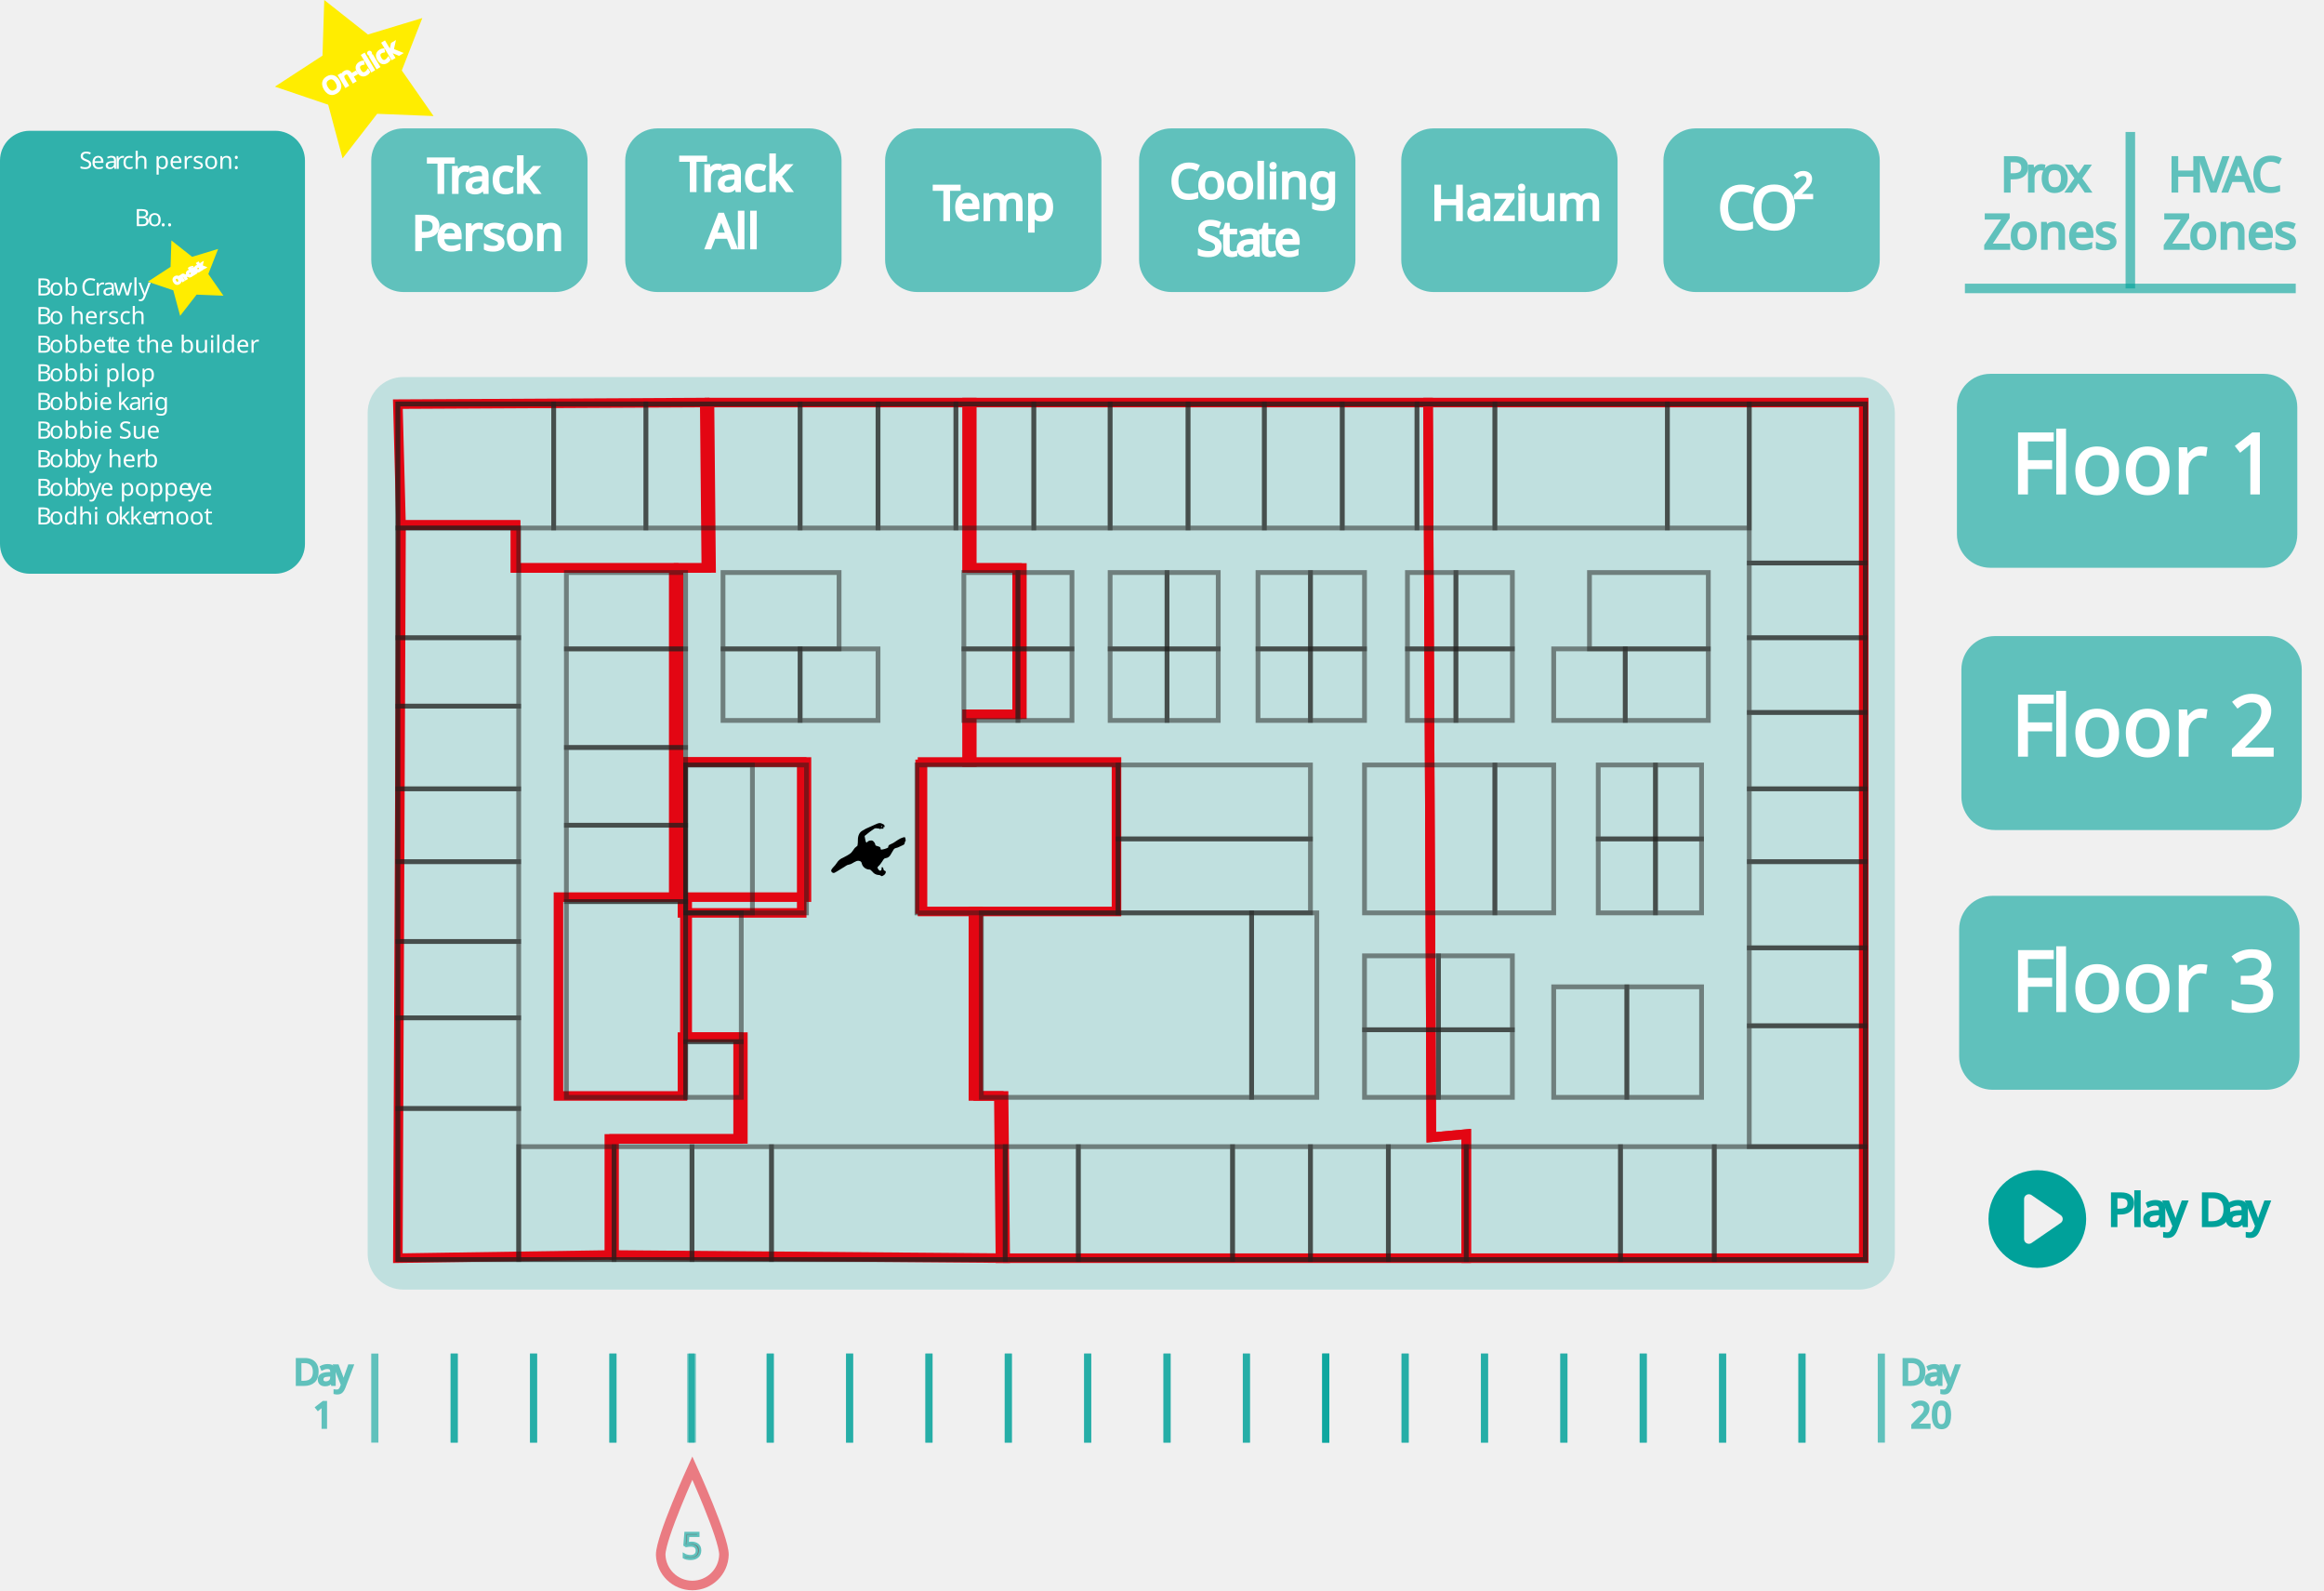
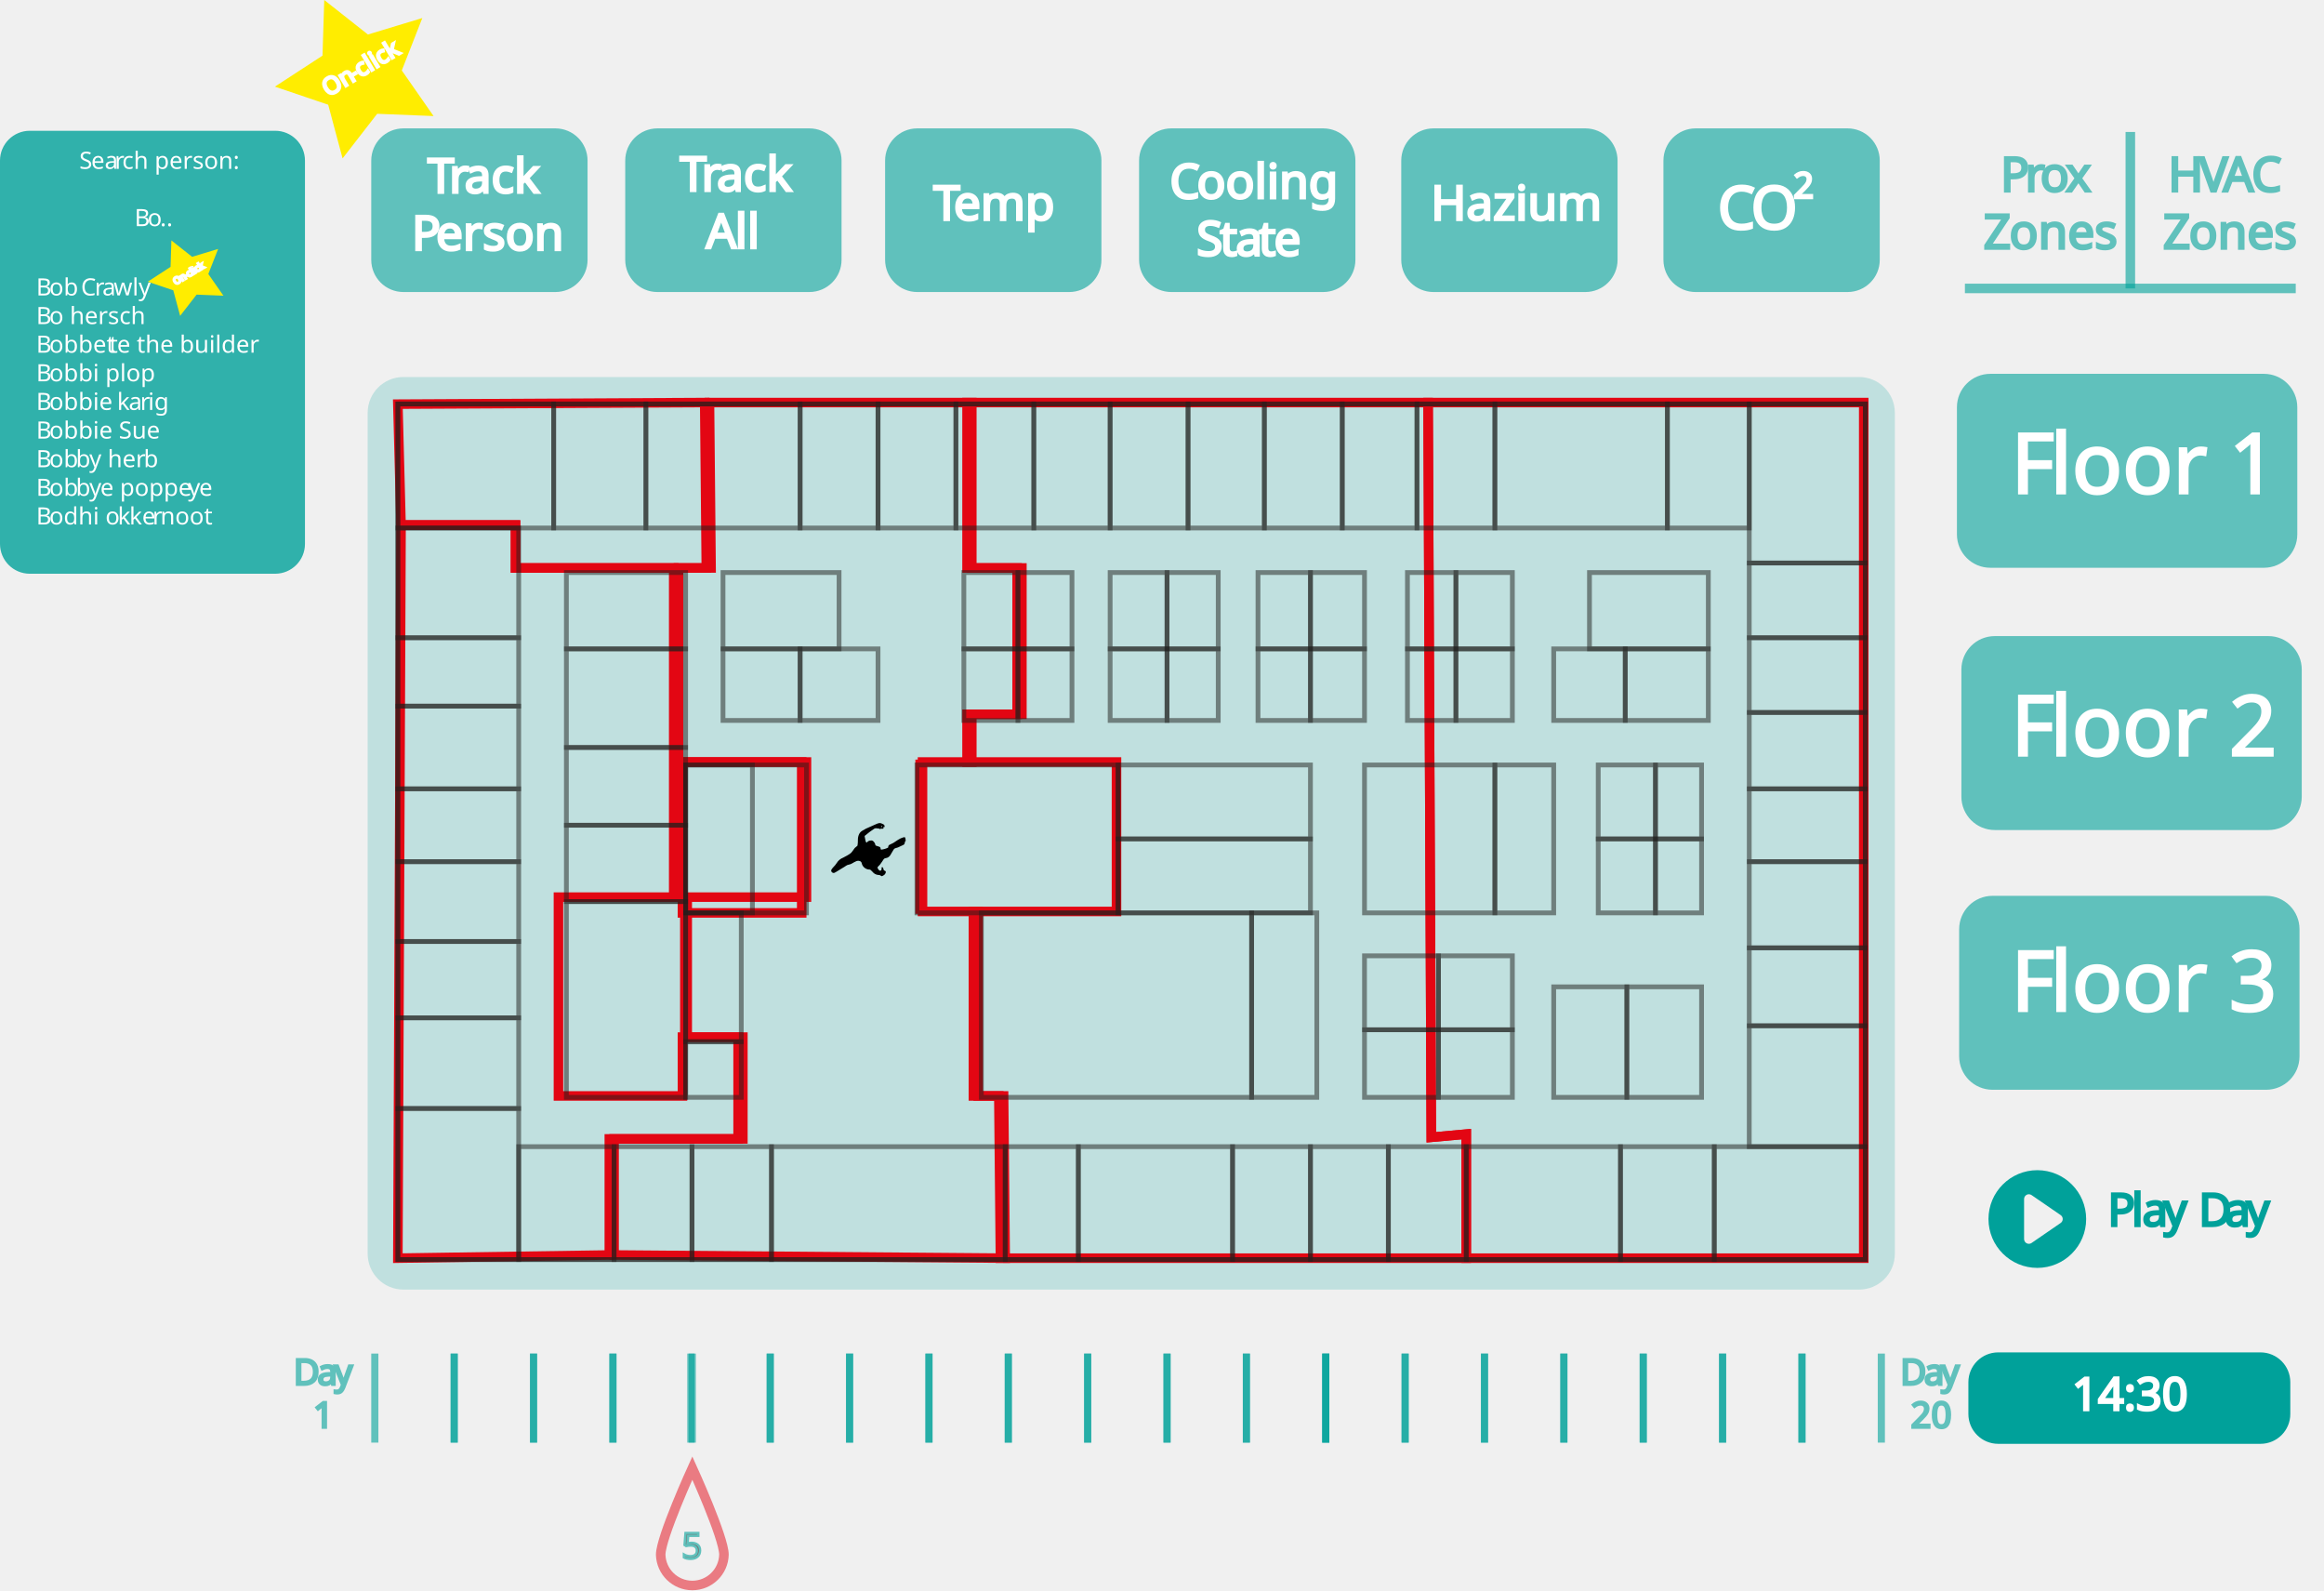
<svg xmlns="http://www.w3.org/2000/svg" id="Layer_1" data-name="Layer 1" viewBox="0 0 974.5 666.75">
  <defs>
-     <style>.cls-1,.cls-13,.cls-18,.cls-21,.cls-22,.cls-5,.cls-6,.cls-8{fill:#00a19a;}.cls-1,.cls-12,.cls-13,.cls-18,.cls-22,.cls-5,.cls-6,.cls-8{stroke:#00a19a;}.cls-1,.cls-10,.cls-11,.cls-12,.cls-13,.cls-14,.cls-15,.cls-16,.cls-17,.cls-18,.cls-2,.cls-22,.cls-23,.cls-3,.cls-4,.cls-5,.cls-6,.cls-8,.cls-9{stroke-miterlimit:10;}.cls-1{stroke-width:6px;opacity:0.2;}.cls-11,.cls-2,.cls-3,.cls-4{fill:none;}.cls-11,.cls-2,.cls-3{stroke:#e30613;}.cls-11,.cls-16,.cls-2,.cls-5{stroke-width:4px;}.cls-3,.cls-4{stroke-width:2px;}.cls-4{stroke:#1d1d1b;}.cls-11,.cls-4{opacity:0.5;}.cls-12,.cls-13,.cls-5,.cls-6,.cls-8{opacity:0.6;}.cls-14,.cls-6{font-size:20px;}.cls-10,.cls-12,.cls-13,.cls-14,.cls-15,.cls-17,.cls-19,.cls-22,.cls-23,.cls-6,.cls-9{font-family:Myriad Pro;}.cls-7{letter-spacing:-1px;}.cls-8{stroke-width:3px;}.cls-9{font-size:25px;}.cls-10,.cls-14,.cls-15,.cls-17,.cls-19,.cls-23,.cls-9{fill:#fff;}.cls-10,.cls-14,.cls-15,.cls-17,.cls-23,.cls-9{stroke:#fff;}.cls-10,.cls-12,.cls-13{font-size:15px;}.cls-12{fill:#1d1d1b;}.cls-15{font-size:35px;}.cls-16{fill:#ffed00;stroke:#ffed00;}.cls-17,.cls-19{font-size:10px;}.cls-18{opacity:0.8;}.cls-20{white-space:pre;}.cls-22{font-size:19px;}.cls-23{font-size:4px;}</style>
+     <style>.cls-1,.cls-13,.cls-18,.cls-21,.cls-22,.cls-24,.cls-5,.cls-6,.cls-8{fill:#00a19a;}.cls-1,.cls-12,.cls-13,.cls-18,.cls-22,.cls-24,.cls-5,.cls-6,.cls-8{stroke:#00a19a;}.cls-1,.cls-10,.cls-11,.cls-12,.cls-13,.cls-14,.cls-15,.cls-16,.cls-17,.cls-18,.cls-2,.cls-22,.cls-23,.cls-24,.cls-25,.cls-3,.cls-4,.cls-5,.cls-6,.cls-8,.cls-9{stroke-miterlimit:10;}.cls-1{stroke-width:6px;opacity:0.2;}.cls-11,.cls-2,.cls-3,.cls-4{fill:none;}.cls-11,.cls-2,.cls-3{stroke:#e30613;}.cls-11,.cls-16,.cls-2,.cls-5{stroke-width:4px;}.cls-3,.cls-4{stroke-width:2px;}.cls-4{stroke:#1d1d1b;}.cls-11,.cls-4{opacity:0.5;}.cls-12,.cls-13,.cls-5,.cls-6,.cls-8{opacity:0.6;}.cls-14,.cls-6{font-size:20px;}.cls-10,.cls-12,.cls-13,.cls-14,.cls-15,.cls-17,.cls-19,.cls-22,.cls-23,.cls-25,.cls-6,.cls-9{font-family:Myriad Pro;}.cls-7{letter-spacing:-1px;}.cls-8{stroke-width:3px;}.cls-9{font-size:25px;}.cls-10,.cls-14,.cls-15,.cls-17,.cls-19,.cls-23,.cls-25,.cls-9{fill:#fff;}.cls-10,.cls-14,.cls-15,.cls-17,.cls-23,.cls-25,.cls-9{stroke:#fff;}.cls-10,.cls-12,.cls-13{font-size:15px;}.cls-12{fill:#1d1d1b;}.cls-15{font-size:35px;}.cls-16{fill:#ffed00;stroke:#ffed00;}.cls-17,.cls-19{font-size:10px;}.cls-18{opacity:0.8;}.cls-20{white-space:pre;}.cls-22,.cls-25{font-size:19px;}.cls-23{font-size:4px;}</style>
  </defs>
  <rect class="cls-1" x="157.17" y="161.04" width="634.38" height="376.56" rx="12" ry="12" />
  <polygon class="cls-2" points="216.17 220.09 216.17 238.09 296.17 238.09 295.5 168.75 166.83 169.42 168.17 220.09 216.17 220.09" />
  <polygon class="cls-2" points="216.17 238.09 282.5 238.09 282.5 376.08 234.17 376.08 234.17 459.42 286.17 459.42 286.17 434.75 309.5 434.75 309.5 477.42 255.5 477.42 255.5 526.09 166.83 527.42 168.17 220.09 216.17 220.09 216.17 238.09" />
  <rect class="cls-3" x="234.17" y="376.09" width="52" height="83.33" />
  <rect class="cls-2" x="286.17" y="319.42" width="50" height="63.26" />
  <rect class="cls-3" x="384.83" y="319.42" width="83.33" height="62.67" />
  <polyline class="cls-2" points="288.17 376.08 288.17 434.75 311.5 434.75 311.5 477.42 257.5 477.42 257.5 526.09 421.5 527.42 420.83 459.42 410.17 459.42 410.17 382.08 386.83 382.08 386.83 319.42 407.5 319.42 407.5 299.42 428.5 299.42 428.5 238.09 407.5 238.09 407.5 168.75 297.5 168.75 298.17 238.09 284.5 238.09 284.5 319.42 338.17 319.42 338.17 376.08 284.5 376.08" />
  <polygon class="cls-2" points="405.5 238.09 426.5 238.09 426.5 299.42 405.5 299.42 405.5 319.42 468.17 319.42 468.17 382.08 408.17 382.08 408.17 459.42 418.83 459.42 419.5 527.42 614.83 527.42 614.83 475.42 600.17 476.75 598.83 168.75 405.5 168.75 405.5 238.09" />
  <polygon class="cls-2" points="600.17 476.75 614.83 475.42 614.83 527.42 781.5 527.42 781.5 168.75 598.83 168.75 600.17 476.75" />
  <rect class="cls-4" x="166.83" y="169.34" width="615.33" height="358.67" />
  <rect class="cls-4" x="166.83" y="169.34" width="65.33" height="52" />
  <rect class="cls-4" x="166.83" y="221.34" width="50.67" height="46" />
  <rect class="cls-4" x="166.83" y="267.34" width="50.67" height="28.67" />
  <rect class="cls-4" x="166.83" y="296.01" width="50.67" height="34.67" />
  <rect class="cls-4" x="166.83" y="330.68" width="50.67" height="30.54" />
  <rect class="cls-4" x="166.83" y="361.21" width="50.67" height="33.46" />
  <rect class="cls-4" x="166.83" y="394.68" width="50.67" height="32" />
  <rect class="cls-4" x="166.83" y="426.68" width="50.67" height="38" />
  <rect class="cls-4" x="166.83" y="464.68" width="50.67" height="63.33" />
  <rect class="cls-4" x="217.5" y="480.68" width="40" height="47.33" />
  <rect class="cls-4" x="257.5" y="480.68" width="32.67" height="47.33" />
  <rect class="cls-4" x="290.17" y="480.68" width="33.33" height="47.33" />
  <rect class="cls-4" x="323.5" y="480.68" width="98" height="47.33" />
  <rect class="cls-4" x="421.5" y="480.68" width="30.67" height="47.33" />
  <rect class="cls-4" x="452.17" y="480.68" width="64.67" height="47.33" />
  <rect class="cls-4" x="516.83" y="480.68" width="32.67" height="47.33" />
  <rect class="cls-4" x="549.5" y="480.68" width="32.67" height="47.33" />
  <rect class="cls-4" x="582.17" y="480.68" width="32.67" height="47.33" />
  <rect class="cls-4" x="614.83" y="480.68" width="64.67" height="47.33" />
  <rect class="cls-4" x="679.5" y="480.68" width="39.33" height="47.33" />
  <rect class="cls-4" x="718.83" y="480.68" width="63.33" height="47.33" />
  <rect class="cls-4" x="733.5" y="430.01" width="48.67" height="50.67" />
  <rect class="cls-4" x="733.5" y="397.34" width="48.67" height="32.67" />
  <rect class="cls-4" x="733.5" y="361.21" width="48.67" height="36.13" />
  <rect class="cls-4" x="733.5" y="330.68" width="48.67" height="30.54" />
  <rect class="cls-4" x="733.5" y="298.68" width="48.67" height="32" />
  <rect class="cls-4" x="733.5" y="267.34" width="48.67" height="31.33" />
  <rect class="cls-4" x="733.5" y="236.01" width="48.67" height="31.33" />
  <rect class="cls-4" x="733.5" y="169.34" width="48.67" height="66.67" />
  <rect class="cls-4" x="699.17" y="169.34" width="34.33" height="52" />
  <rect class="cls-4" x="626.83" y="169.34" width="72.33" height="52" />
  <rect class="cls-4" x="594.17" y="169.34" width="32.67" height="52" />
  <rect class="cls-4" x="562.83" y="169.34" width="31.33" height="52" />
  <rect class="cls-4" x="530.17" y="169.34" width="32.67" height="52" />
  <rect class="cls-4" x="498.17" y="169.34" width="32" height="52" />
  <rect class="cls-4" x="465.5" y="169.34" width="32.67" height="52" />
  <rect class="cls-4" x="433.5" y="169.34" width="32" height="52" />
  <rect class="cls-4" x="400.83" y="169.34" width="32.67" height="52" />
  <rect class="cls-4" x="368.17" y="169.34" width="32.67" height="52" />
  <rect class="cls-4" x="335.5" y="169.34" width="32.67" height="52" />
  <rect class="cls-4" x="270.83" y="169.34" width="64.67" height="52" />
  <rect class="cls-4" x="232.17" y="169.34" width="38.67" height="52" />
  <rect class="cls-4" x="237.5" y="240.01" width="50" height="32" />
  <rect class="cls-4" x="237.5" y="272.01" width="50" height="41.33" />
  <rect class="cls-4" x="237.5" y="313.34" width="50" height="32.6" />
  <rect class="cls-4" x="237.5" y="345.94" width="50" height="32" />
  <rect class="cls-4" x="237.5" y="377.94" width="50" height="82.06" />
  <rect class="cls-4" x="287.5" y="436.68" width="23.33" height="23.33" />
  <rect class="cls-4" x="287.5" y="382.68" width="23.33" height="54" />
  <rect class="cls-4" x="287.5" y="320.68" width="28" height="62" />
  <rect class="cls-4" x="287.5" y="320.68" width="50.67" height="62" />
  <rect class="cls-4" x="303.17" y="240.01" width="48.67" height="32" />
  <rect class="cls-4" x="303.17" y="272.01" width="32.33" height="30" />
  <rect class="cls-4" x="335.5" y="272.01" width="32.67" height="30" />
  <rect class="cls-4" x="404.17" y="240.01" width="22.67" height="32" />
  <rect class="cls-4" x="404.17" y="272.01" width="22.67" height="30" />
  <rect class="cls-4" x="426.83" y="272.01" width="22.67" height="30" />
  <rect class="cls-4" x="426.83" y="240.01" width="22.67" height="32" />
  <rect class="cls-4" x="465.5" y="240.01" width="23.86" height="32" />
  <rect class="cls-4" x="489.36" y="240.01" width="21.47" height="32" />
  <rect class="cls-4" x="489.36" y="272.01" width="21.47" height="30" />
  <rect class="cls-4" x="465.5" y="272.01" width="23.86" height="30" />
  <rect class="cls-4" x="527.5" y="240.01" width="22" height="32" />
  <rect class="cls-4" x="549.5" y="272.01" width="22.67" height="30" />
  <rect class="cls-4" x="549.5" y="240.01" width="22.67" height="32" />
  <rect class="cls-4" x="527.5" y="272.01" width="22" height="30" />
  <rect class="cls-4" x="590.17" y="240.01" width="20.33" height="32" />
  <rect class="cls-4" x="610.5" y="240.01" width="23.67" height="32" />
  <rect class="cls-4" x="610.5" y="272.01" width="23.67" height="30" />
  <rect class="cls-4" x="590.17" y="272.01" width="20.33" height="30" />
  <rect class="cls-4" x="651.5" y="272.01" width="30" height="30" />
  <rect class="cls-4" x="681.5" y="272.01" width="34.83" height="30" />
  <rect class="cls-4" x="666.5" y="240.01" width="49.83" height="32" />
  <rect class="cls-4" x="384.5" y="320.68" width="84.33" height="62" />
  <rect class="cls-4" x="468.83" y="320.68" width="80.67" height="31" />
  <rect class="cls-4" x="468.83" y="351.68" width="80.67" height="31" />
  <rect class="cls-4" x="524.83" y="382.68" width="27.33" height="77.33" />
  <rect class="cls-4" x="411.5" y="382.68" width="113.33" height="77.33" />
  <rect class="cls-4" x="572.17" y="320.68" width="54.67" height="62" />
  <rect class="cls-4" x="626.83" y="320.68" width="24.67" height="62" />
  <rect class="cls-4" x="670.17" y="320.68" width="24" height="31" />
  <rect class="cls-4" x="694.17" y="320.68" width="19.33" height="31" />
  <rect class="cls-4" x="694.17" y="351.68" width="19.33" height="31" />
  <rect class="cls-4" x="670.17" y="351.68" width="24" height="31" />
  <rect class="cls-4" x="682.17" y="413.68" width="31.33" height="46.33" />
  <rect class="cls-4" x="651.5" y="413.68" width="30.67" height="46.33" />
  <rect class="cls-4" x="572.17" y="400.68" width="31" height="31" />
  <rect class="cls-4" x="603.17" y="400.68" width="31" height="31" />
  <rect class="cls-4" x="603.17" y="431.68" width="31" height="28.33" />
  <rect class="cls-4" x="572.17" y="431.68" width="31" height="28.33" />
  <line class="cls-5" x1="823.93" y1="120.91" x2="962.65" y2="120.91" />
  <line class="cls-5" x1="893.29" y1="120.91" x2="893.29" y2="55.32" />
  <rect class="cls-5" x="822.58" y="158.71" width="138.72" height="77.3" rx="12" ry="12" />
  <text class="cls-6" transform="translate(838.86 80.23)">P<tspan x="10.32" y="0">r</tspan>
    <tspan x="16.66" y="0">o</tspan>
    <tspan x="27.36" y="0">x</tspan>
    <tspan x="-7.11" y="24">Z</tspan>
    <tspan x="3.71" y="24">ones</tspan>
  </text>
  <text class="cls-6" transform="translate(909.14 80.23)">H<tspan class="cls-7" x="13.04" y="0">V</tspan>
    <tspan x="23.06" y="0">A</tspan>
    <tspan x="35" y="0">C</tspan>
    <tspan x="-2.12" y="24">Z</tspan>
    <tspan x="8.7" y="24">ones</tspan>
  </text>
  <rect class="cls-8" x="372.64" y="55.32" width="87.71" height="65.6" rx="12" ry="12" />
  <rect class="cls-8" x="699.01" y="55.32" width="87.71" height="65.6" rx="12" ry="12" />
  <rect class="cls-8" x="479.14" y="55.32" width="87.71" height="65.6" rx="12" ry="12" />
  <rect class="cls-8" x="589.07" y="55.32" width="87.71" height="65.6" rx="12" ry="12" />
  <text class="cls-9" transform="translate(720.23 95.97)">C<tspan x="13.97" y="0">O</tspan>
  </text>
  <text class="cls-10" transform="translate(751.99 83.02)">2</text>
  <line class="cls-8" x1="157.17" y1="567.42" x2="157.17" y2="604.75" />
  <line class="cls-8" x1="190.45" y1="567.42" x2="190.45" y2="604.75" />
  <line class="cls-8" x1="190.45" y1="567.42" x2="190.45" y2="604.75" />
  <line class="cls-8" x1="223.73" y1="567.42" x2="223.73" y2="604.75" />
  <line class="cls-8" x1="223.73" y1="567.42" x2="223.73" y2="604.75" />
  <line class="cls-8" x1="257.01" y1="567.42" x2="257.01" y2="604.75" />
  <line class="cls-8" x1="257.01" y1="567.42" x2="257.01" y2="604.75" />
  <line class="cls-8" x1="290.29" y1="567.42" x2="290.29" y2="604.75" />
  <line class="cls-8" x1="289.69" y1="567.42" x2="289.69" y2="604.75" />
  <line class="cls-8" x1="322.97" y1="567.42" x2="322.97" y2="604.75" />
  <line class="cls-8" x1="322.97" y1="567.42" x2="322.97" y2="604.75" />
  <line class="cls-8" x1="356.25" y1="567.42" x2="356.25" y2="604.75" />
  <line class="cls-8" x1="356.25" y1="567.42" x2="356.25" y2="604.75" />
  <line class="cls-8" x1="389.53" y1="567.42" x2="389.53" y2="604.75" />
  <line class="cls-8" x1="389.53" y1="567.42" x2="389.53" y2="604.75" />
  <line class="cls-8" x1="422.8" y1="567.42" x2="422.8" y2="604.75" />
  <line class="cls-8" x1="422.8" y1="567.42" x2="422.8" y2="604.75" />
  <line class="cls-8" x1="456.08" y1="567.42" x2="456.08" y2="604.75" />
  <line class="cls-8" x1="456.08" y1="567.42" x2="456.08" y2="604.75" />
  <line class="cls-8" x1="489.36" y1="567.42" x2="489.36" y2="604.75" />
  <line class="cls-8" x1="489.36" y1="567.42" x2="489.36" y2="604.75" />
  <line class="cls-8" x1="522.64" y1="567.42" x2="522.64" y2="604.75" />
  <line class="cls-8" x1="522.64" y1="567.42" x2="522.64" y2="604.75" />
  <line class="cls-8" x1="555.92" y1="567.42" x2="555.92" y2="604.75" />
  <line class="cls-8" x1="555.92" y1="567.42" x2="555.92" y2="604.75" />
  <line class="cls-8" x1="555.92" y1="567.42" x2="555.92" y2="604.75" />
  <line class="cls-8" x1="589.2" y1="567.42" x2="589.2" y2="604.75" />
  <line class="cls-8" x1="589.2" y1="567.42" x2="589.2" y2="604.75" />
  <line class="cls-8" x1="622.48" y1="567.42" x2="622.48" y2="604.75" />
  <line class="cls-8" x1="622.48" y1="567.42" x2="622.48" y2="604.75" />
  <line class="cls-8" x1="655.76" y1="567.42" x2="655.76" y2="604.75" />
  <line class="cls-8" x1="655.76" y1="567.42" x2="655.76" y2="604.75" />
  <line class="cls-8" x1="689.04" y1="567.42" x2="689.04" y2="604.75" />
  <line class="cls-8" x1="689.04" y1="567.42" x2="689.04" y2="604.75" />
  <line class="cls-8" x1="722.32" y1="567.42" x2="722.32" y2="604.75" />
  <line class="cls-8" x1="722.32" y1="567.42" x2="722.32" y2="604.75" />
  <line class="cls-8" x1="755.6" y1="567.42" x2="755.6" y2="604.75" />
  <line class="cls-8" x1="755.6" y1="567.42" x2="755.6" y2="604.75" />
  <line class="cls-8" x1="788.88" y1="567.42" x2="788.88" y2="604.75" />
  <path class="cls-11" d="M467,941.31a13.27,13.27,0,0,1-26.53,0c0-7.19,13.27-36.31,13.27-36.31S467,934.12,467,941.31Z" transform="translate(-163.43 -289.58)" />
  <text class="cls-12" transform="translate(285.84 653.32)">5</text>
  <text class="cls-13" transform="translate(123.08 580.48)">D<tspan x="9.99" y="0">a</tspan>
    <tspan x="17.1" y="0">y</tspan>
    <tspan x="8.23" y="18">1</tspan>
  </text>
  <text class="cls-13" transform="translate(796.83 580.48)">D<tspan x="9.99" y="0">a</tspan>
    <tspan x="17.1" y="0">y</tspan>
    <tspan x="4.39" y="18">20</tspan>
  </text>
  <rect class="cls-8" x="263.67" y="55.32" width="87.71" height="65.6" rx="12" ry="12" />
  <rect class="cls-8" x="157.17" y="55.32" width="87.71" height="65.6" rx="12" ry="12" />
  <rect class="cls-5" x="824.45" y="268.65" width="138.72" height="77.3" rx="12" ry="12" />
  <rect class="cls-5" x="823.51" y="377.53" width="138.72" height="77.3" rx="12" ry="12" />
  <text class="cls-14" transform="translate(600.02 92.2)">Hazium</text>
  <text class="cls-14" transform="translate(490.49 83.11)">C<tspan x="11.38" y="0">ooling</tspan>
    <tspan x="11.26" y="24">S</tspan>
    <tspan x="21.06" y="24">t</tspan>
    <tspan x="27.68" y="24">a</tspan>
    <tspan x="37.24" y="24">t</tspan>
    <tspan x="43.74" y="24">e</tspan>
  </text>
  <text class="cls-14" transform="translate(391.41 92.2)">
    <tspan class="cls-7">T</tspan>
    <tspan x="8.52" y="0">emp</tspan>
  </text>
  <text class="cls-14" transform="translate(285.1 80.03)">T<tspan x="9.04" y="0">r</tspan>
    <tspan x="15.48" y="0">ack</tspan>
    <tspan x="10.92" y="24">A</tspan>
    <tspan x="23.1" y="24">ll</tspan>
  </text>
  <text class="cls-14" transform="translate(179.3 80.79)">T<tspan x="9.04" y="0">r</tspan>
    <tspan x="15.48" y="0">ack</tspan>
    <tspan x="-6.62" y="24">P</tspan>
    <tspan x="3.52" y="24">erson</tspan>
  </text>
  <text class="cls-15" transform="translate(843.31 206.77)">F<tspan x="16.45" y="0">loor 1</tspan>
  </text>
  <text class="cls-15" transform="translate(843.31 316.69)">F<tspan x="16.45" y="0">loor 2</tspan>
  </text>
  <text class="cls-15" transform="translate(843.31 423.77)">F<tspan x="16.45" y="0">loor 3</tspan>
  </text>
  <polygon class="cls-16" points="177.86 46.49 157.21 45.66 144.54 61.99 139.27 42.34 119.81 35.75 137.2 24.43 137.84 4.03 153.86 16.68 173.72 10.67 166.23 29.8 177.86 46.49" />
  <text class="cls-17" transform="translate(137.59 40.7) rotate(-31)">On<tspan x="12.44" y="0">-</tspan>
    <tspan x="15.69" y="0">click</tspan>
  </text>
  <rect class="cls-18" x="0.5" y="55.32" width="126.88" height="184.69" rx="12" ry="12" />
  <text class="cls-19" transform="translate(33.24 70.79)">S<tspan x="4.99" y="0">ea</tspan>
    <tspan x="14.82" y="0">r</tspan>
    <tspan x="17.99" y="0">ch person:</tspan>
    <tspan x="23.16" y="24">B</tspan>
    <tspan x="28.62" y="24">o</tspan>
    <tspan x="33.87" y="24">..</tspan>
  </text>
  <text class="cls-19" transform="translate(15.17 123.85)">B<tspan x="5.46" y="0">ob </tspan>
    <tspan x="18.76" y="0">C</tspan>
    <tspan x="24.53" y="0">r</tspan>
    <tspan x="27.75" y="0">a</tspan>
    <tspan x="32.49" y="0">wly</tspan>
    <tspan x="0" y="12">B</tspan>
    <tspan x="5.46" y="12">o hersch</tspan>
    <tspan x="0" y="24">B</tspan>
    <tspan x="5.46" y="24">obbet</tspan>
    <tspan x="30.65" y="24">t</tspan>
    <tspan x="33.9" y="24">e the builder </tspan>
    <tspan x="0" y="36">B</tspan>
    <tspan class="cls-20" x="5.46" y="36">obbi  plop</tspan>
    <tspan x="0" y="48">B</tspan>
    <tspan class="cls-20" x="5.46" y="48">obbie  </tspan>
    <tspan x="33.92" y="48">k</tspan>
    <tspan x="38.79" y="48">a</tspan>
    <tspan x="43.61" y="48">r</tspan>
    <tspan x="46.92" y="48">ig</tspan>
    <tspan x="0" y="60">B</tspan>
    <tspan x="5.46" y="60">obbie Sue </tspan>
    <tspan x="0" y="72">B</tspan>
    <tspan x="5.46" y="72">ob</tspan>
    <tspan x="16.64" y="72">b</tspan>
    <tspan class="cls-20" x="22.26" y="72">y  he</tspan>
    <tspan x="41.77" y="72">r</tspan>
    <tspan x="45.08" y="72">b</tspan>
    <tspan x="0" y="84">B</tspan>
    <tspan x="5.46" y="84">ob</tspan>
    <tspan x="16.64" y="84">b</tspan>
    <tspan x="22.26" y="84">y</tspan>
    <tspan class="cls-20" x="26.87" y="84">e  poppe</tspan>
    <tspan x="63.69" y="84">y</tspan>
    <tspan x="68.3" y="84">e</tspan>
    <tspan x="0" y="96">B</tspan>
    <tspan class="cls-20" x="5.46" y="96">odhi  o</tspan>
    <tspan x="34.21" y="96">k</tspan>
    <tspan x="39.07" y="96">ke</tspan>
    <tspan x="48.77" y="96">r</tspan>
    <tspan x="52.08" y="96">noot</tspan>
  </text>
  <path class="cls-21" d="M1017.72,780.12a20.48,20.48,0,1,0,20.48,20.48A20.48,20.48,0,0,0,1017.72,780.12Zm9.8,22.12-12.22,8.4a2,2,0,0,1-3.13-1.64V792.2a2,2,0,0,1,3.13-1.64l12.22,8.4A2,2,0,0,1,1027.52,802.24Z" transform="translate(-163.43 -289.58)" />
  <text class="cls-22" transform="translate(883.83 513.91)">P<tspan x="10.01" y="0">l</tspan>
    <tspan x="14.5" y="0">a</tspan>
    <tspan x="23.5" y="0">y D</tspan>
    <tspan x="49.13" y="0">a</tspan>
    <tspan x="58.14" y="0">y</tspan>
  </text>
  <polygon class="cls-16" points="89.75 121.8 81.49 121.47 76.42 128 74.31 120.14 66.53 117.51 73.49 112.98 73.74 104.82 80.15 109.88 88.1 107.47 85.1 115.13 89.75 121.8" />
  <text class="cls-23" transform="translate(73.64 119.49) rotate(-31)">On<tspan x="4.98" y="0">-</tspan>
    <tspan x="6.28" y="0">click</tspan>
  </text>
  <path d="M533.85,636.29a0.22,0.22,0,0,0,0,.34,0.2,0.2,0,0,1-.11.35,1.58,1.58,0,0,1-.6,0,0.57,0.57,0,0,0-.6.11c-0.1.1-.2,0.09-0.27-0.06a0.27,0.27,0,0,0-.19-0.11,12.06,12.06,0,0,0-1.34-.14,1.33,1.33,0,0,0-.71.19q-1,.64-1.92,1.34c-0.68.52-1.34,1.07-2,1.6a0.27,0.27,0,0,0-.11.32c0.13,0.61.25,1.22,0.37,1.83a0.92,0.92,0,0,0,.43.74,0.24,0.24,0,0,0,.07,0,2.14,2.14,0,0,1,1.74-.88,1.28,1.28,0,0,1,1.09.39,2.74,2.74,0,0,1,.82,1.59,0.31,0.31,0,0,0,.19.16,9.32,9.32,0,0,0,1.32.44,0.77,0.77,0,0,1,.64.76,3.31,3.31,0,0,0,.17.5,8.21,8.21,0,0,0,2.86-.8,0.29,0.29,0,0,0,.18-0.29,1,1,0,0,1,.63-1c0.5-.24,1-0.45,1.5-0.73,0.68-.41,1.35-0.86,2-1.32a7.75,7.75,0,0,1,2.15-1,1.86,1.86,0,0,1,.44-0.08,0.4,0.4,0,0,1,.46.48,1.18,1.18,0,0,0,.06.29c0,0.1,0,.2.05,0.3a0.66,0.66,0,0,0,0,.14,0.34,0.34,0,0,1-.19.51,0.12,0.12,0,0,0-.06.07,1.12,1.12,0,0,1-.12.57,1,1,0,0,1-.67.91c-0.69.36-1.41,0.66-2.13,1a6.51,6.51,0,0,1-1.05.32,1.21,1.21,0,0,0-.79.57q-0.61,1-1.19,2a3.11,3.11,0,0,1-1.2,1.31,2.71,2.71,0,0,1-.94.29,1.17,1.17,0,0,0-.86.48c-0.26.34-.49,0.72-0.72,1.08a9.77,9.77,0,0,1-1.77,2.15,0.32,0.32,0,0,0-.09.25,2,2,0,0,0,1,1.32,0.5,0.5,0,0,0,.55-0.21,1.2,1.2,0,0,0,.16-1,0.25,0.25,0,0,1,.46-0.17,1.2,1.2,0,0,1,.34.81,0.65,0.65,0,0,0,.48.57c0.5,0.17.56,0.39,0.42,0.89a1.93,1.93,0,0,1-1.08,1.16l-0.15.08a0.5,0.5,0,0,1-.72,0,1.44,1.44,0,0,0-1-.34,3.5,3.5,0,0,1-2-.76,0.63,0.63,0,0,1-.16-0.15,12.59,12.59,0,0,0-1.31-1.28,0.4,0.4,0,0,0-.27-0.08,3.44,3.44,0,0,1-3-1.73,3.58,3.58,0,0,1-.36-1,1.15,1.15,0,0,0-.69-0.8,2.16,2.16,0,0,0-1.91.18,9.09,9.09,0,0,0-1.29.7,4.29,4.29,0,0,1-1.55.6,2.67,2.67,0,0,0-1.24.54c-0.4.31-.85,0.54-1.29,0.81l-2.66,1.63c-0.25.15-.52,0.27-0.76,0.42a1,1,0,0,1-1.09-.24,0.89,0.89,0,0,1-.19-1.1,6.7,6.7,0,0,1,.77-1,10,10,0,0,0,1.41-1.71A5.44,5.44,0,0,1,517,649.1a17.84,17.84,0,0,0,1.73-.93c0.29-.16.56-0.36,0.85-0.52a3.71,3.71,0,0,0,1.27-1.21,12.72,12.72,0,0,1,1-1.38,9,9,0,0,1,.91-0.78A0.46,0.46,0,0,0,523,644a13,13,0,0,0,.16-2.43,5.27,5.27,0,0,1,.56-2.42,3.28,3.28,0,0,1,1.25-1.3,18,18,0,0,1,3.16-1.61c1-.41,1.9-0.85,2.85-1.27a3.41,3.41,0,0,1,1.44-.37,1.73,1.73,0,0,1,.59.14c0.26,0.1.5,0.26,0.76,0.36a0.92,0.92,0,0,1,.59.92,0.43,0.43,0,0,1-.12.3A0.64,0.64,0,0,1,533.85,636.29Zm-0.58-.52c-0.33,0-.23.27-0.23,0.43a0.24,0.24,0,0,0,.16.15,0.21,0.21,0,0,0,.14-0.14A2.66,2.66,0,0,0,533.27,635.77Z" transform="translate(-163.43 -289.58)" />
+   <rect class="cls-24" x="825.88" y="567.42" width="133.99" height="37.33" rx="12" ry="12" />
+   <text class="cls-25" transform="translate(868.87 591.12)">14:30</text>
</svg>
